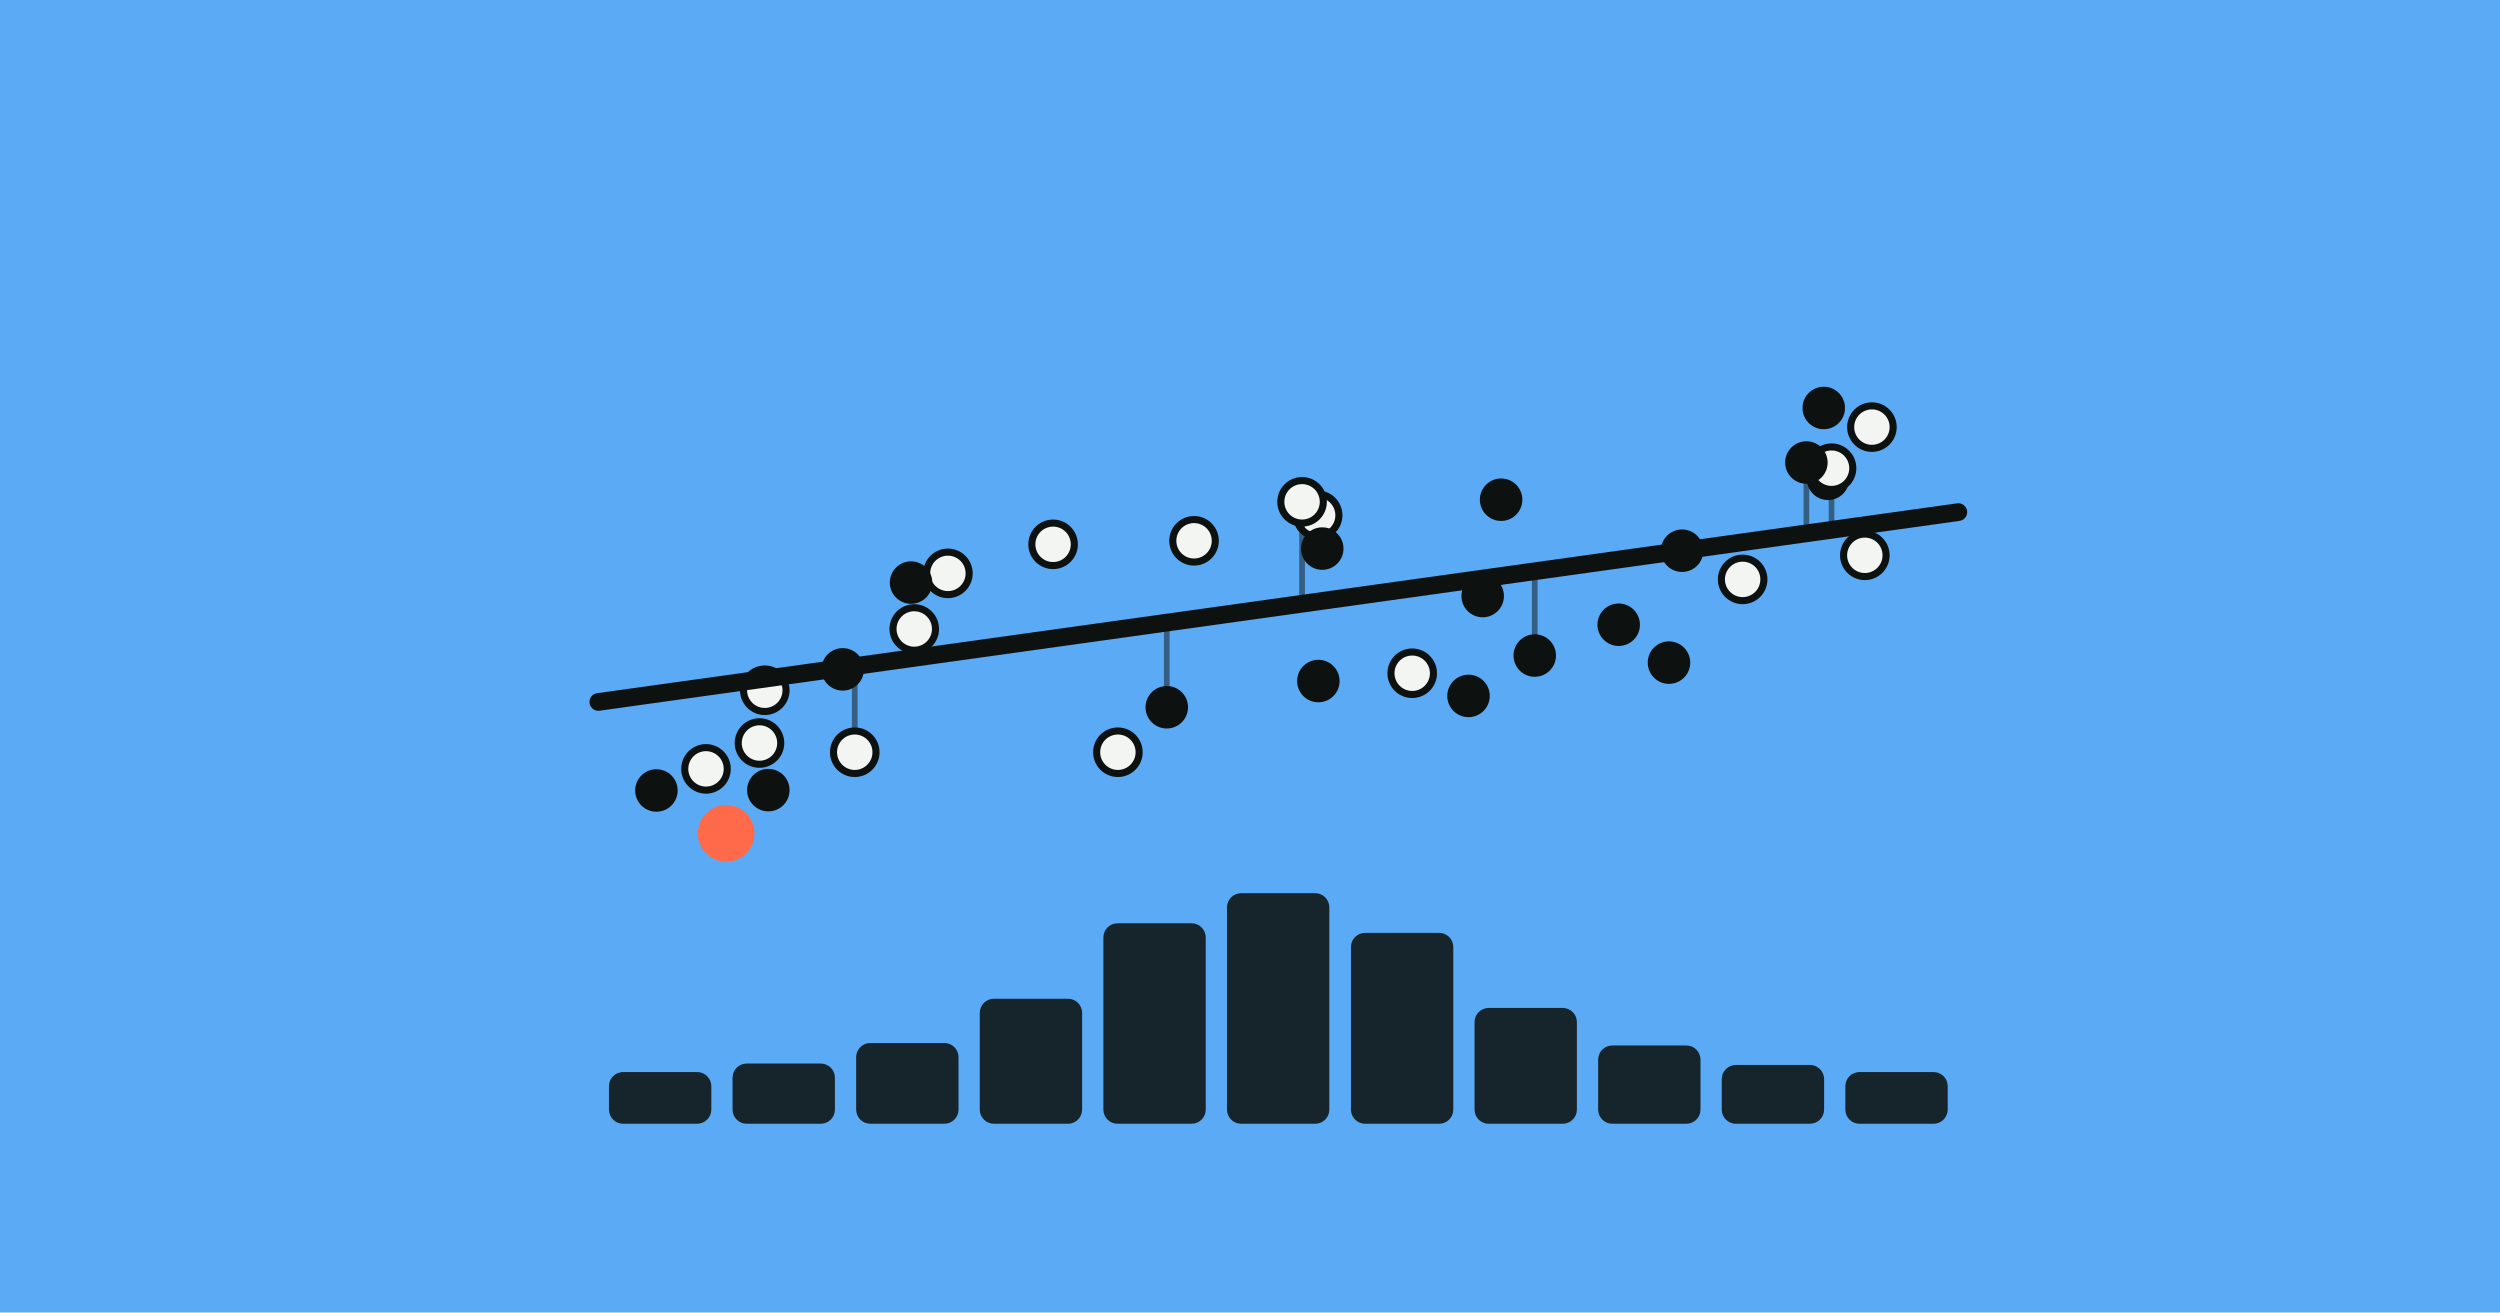
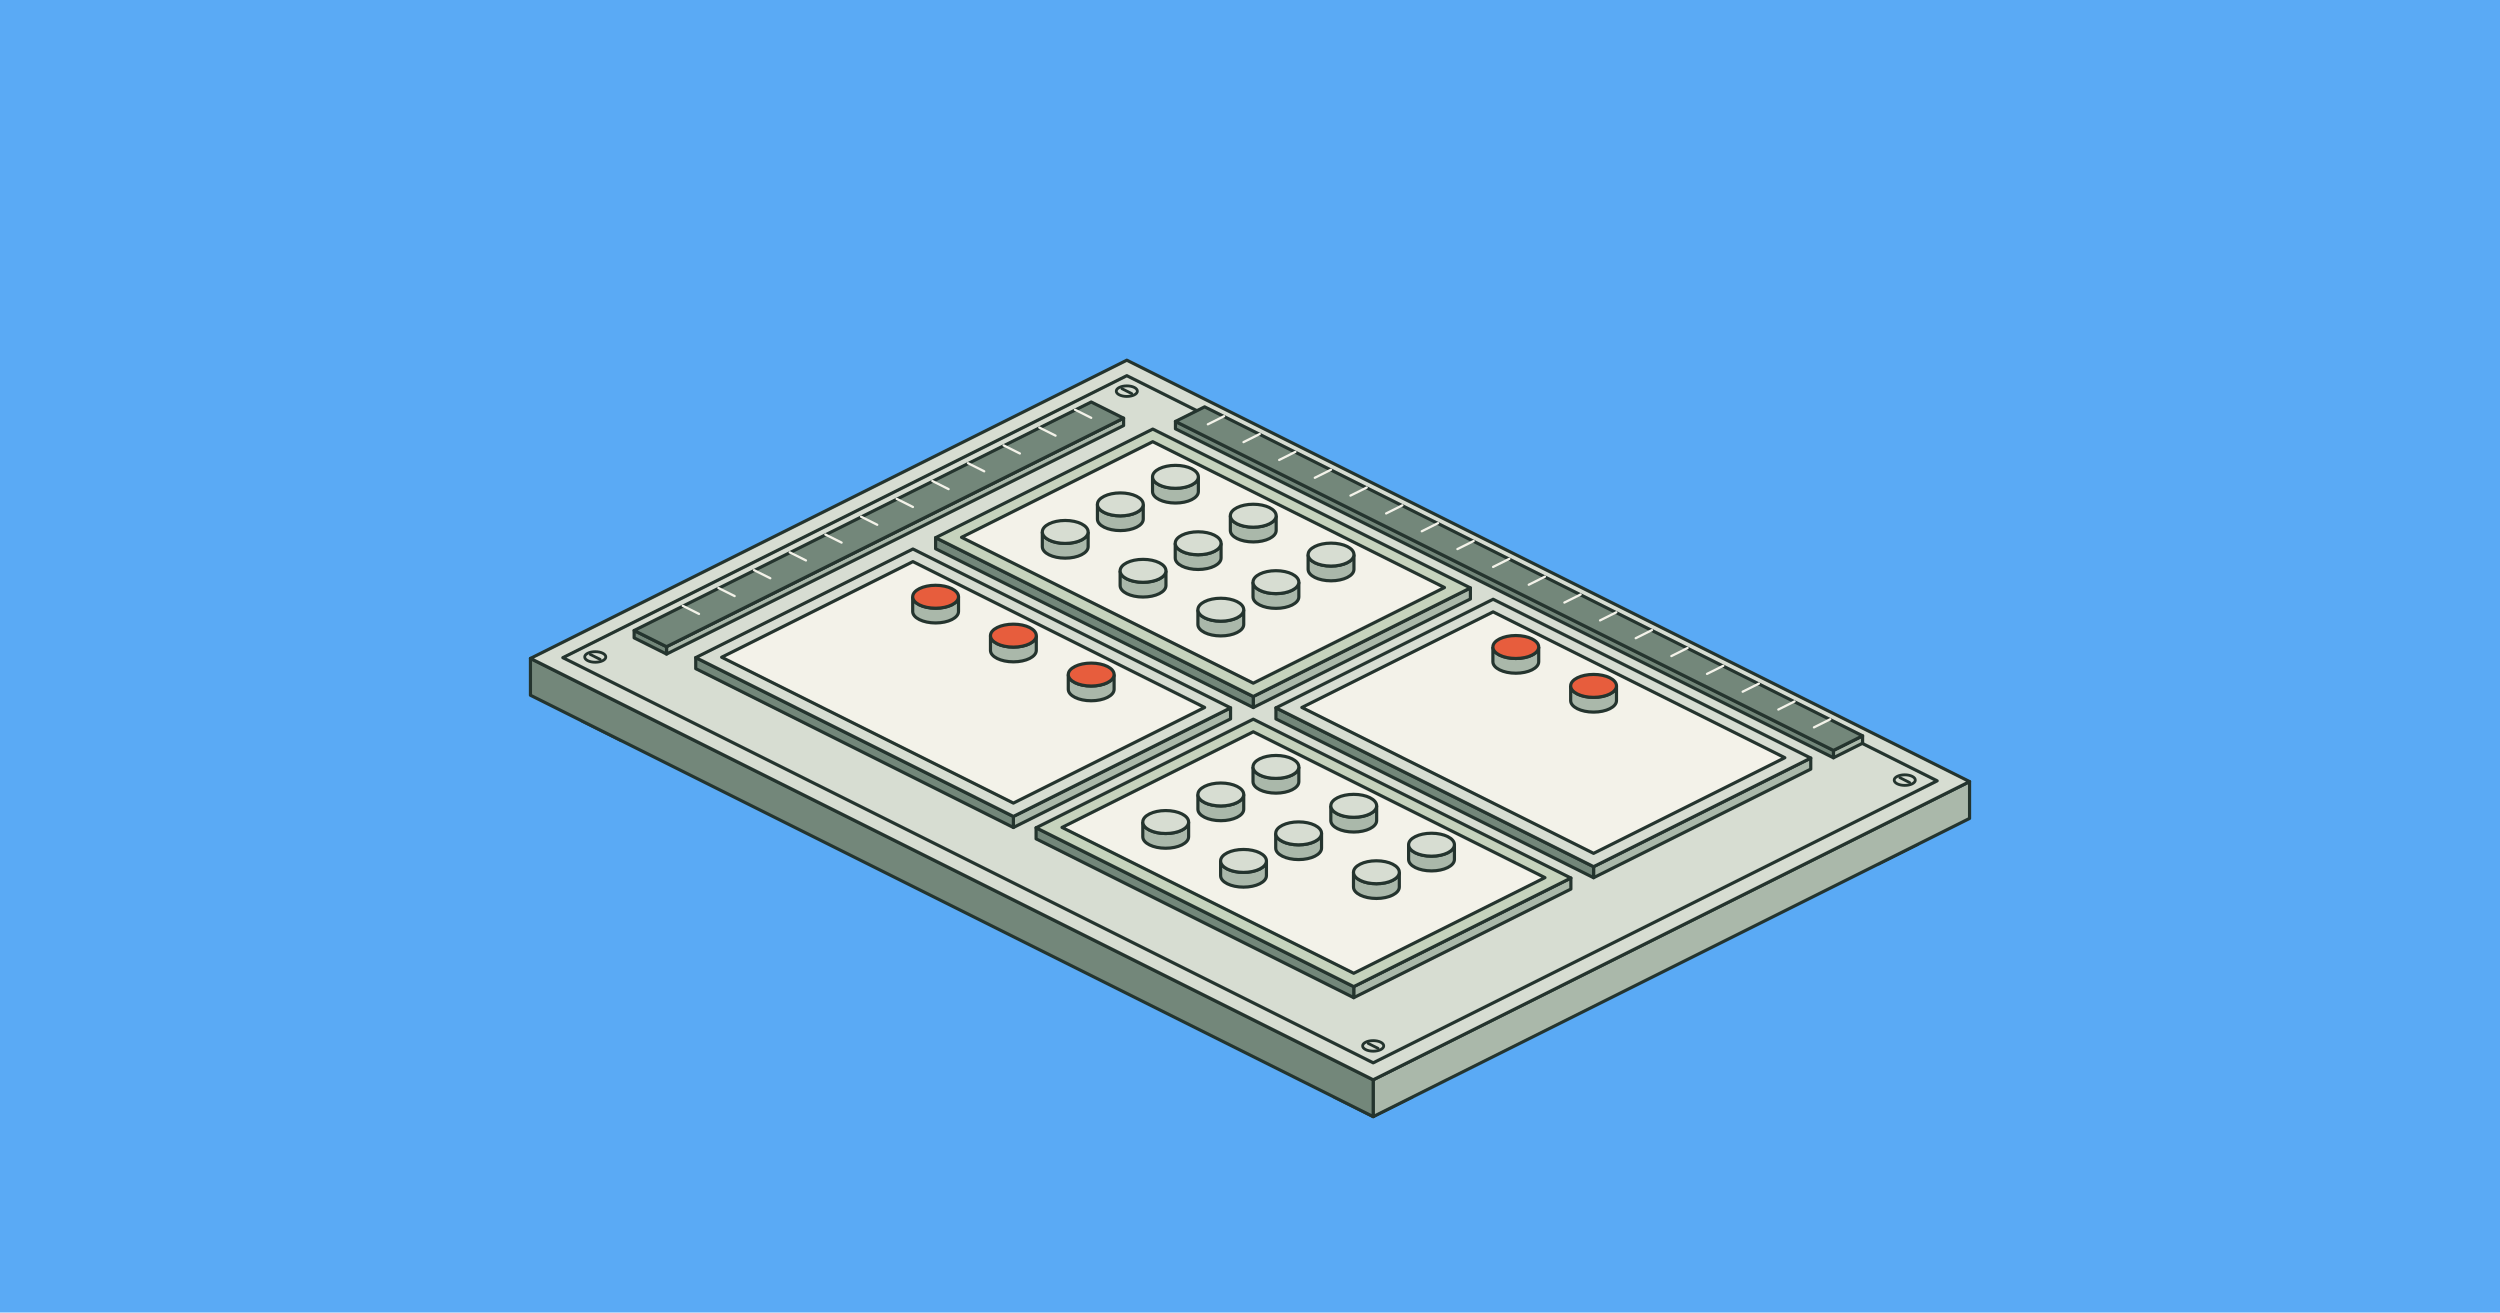
<svg xmlns="http://www.w3.org/2000/svg" viewBox="0 0 1200 630" width="1200" height="630">
  <rect width="1200" height="630" fill="#5aaaf5" />
  <g transform="translate(192 43) scale(1.7)">
-     <rect x="59" y="277.4" width="28.9" height="14.6" rx="4" fill="#0d1210" opacity="0.88" />
-     <rect x="93.9" y="275" width="28.9" height="17" rx="4" fill="#0d1210" opacity="0.88" />
-     <rect x="128.8" y="269.2" width="28.9" height="22.8" rx="4" fill="#0d1210" opacity="0.88" />
-     <rect x="163.7" y="256.7" width="28.9" height="35.3" rx="4" fill="#0d1210" opacity="0.88" />
-     <rect x="198.6" y="235.4" width="28.9" height="56.6" rx="4" fill="#0d1210" opacity="0.88" />
-     <rect x="233.5" y="226.9" width="28.9" height="65.1" rx="4" fill="#0d1210" opacity="0.88" />
-     <rect x="268.5" y="238.1" width="28.9" height="53.9" rx="4" fill="#0d1210" opacity="0.88" />
-     <rect x="303.4" y="259.3" width="28.9" height="32.7" rx="4" fill="#0d1210" opacity="0.88" />
-     <rect x="338.3" y="269.9" width="28.9" height="22.1" rx="4" fill="#0d1210" opacity="0.88" />
-     <rect x="373.2" y="275.4" width="28.9" height="16.6" rx="4" fill="#0d1210" opacity="0.88" />
-     <rect x="408.1" y="277.4" width="28.9" height="14.6" rx="4" fill="#0d1210" opacity="0.88" />
-     <line x1="320.4" y1="159.8" x2="320.4" y2="136" stroke="#0d1210" stroke-width="1.6" opacity="0.5" />
-     <circle cx="320.4" cy="159.8" r="6" fill="#0d1210" />
-     <circle cx="259.1" cy="120.2" r="6" fill="#f3f5f2" stroke="#0d1210" stroke-width="2" />
-     <circle cx="403.2" cy="109.9" r="6" fill="#0d1210" />
-     <line x1="254.7" y1="116.4" x2="254.7" y2="145.1" stroke="#0d1210" stroke-width="1.6" opacity="0.5" />
-     <circle cx="254.7" cy="116.4" r="6" fill="#f3f5f2" stroke="#0d1210" stroke-width="2" />
-     <circle cx="301.7" cy="171.2" r="6" fill="#0d1210" />
-     <circle cx="202.7" cy="187.1" r="6" fill="#f3f5f2" stroke="#0d1210" stroke-width="2" />
-     <line x1="305.7" y1="143" x2="305.7" y2="138" stroke="#0d1210" stroke-width="1.6" opacity="0.5" />
-     <circle cx="305.7" cy="143" r="6" fill="#0d1210" />
-     <circle cx="101.5" cy="184.5" r="6" fill="#f3f5f2" stroke="#0d1210" stroke-width="2" />
-     <circle cx="358.3" cy="161.8" r="6" fill="#0d1210" />
-     <line x1="145.2" y1="152.3" x2="145.2" y2="160.4" stroke="#0d1210" stroke-width="1.6" opacity="0.5" />
-     <circle cx="145.2" cy="152.3" r="6" fill="#f3f5f2" stroke="#0d1210" stroke-width="2" />
-     <circle cx="104" cy="197.8" r="6" fill="#0d1210" />
-     <circle cx="184.4" cy="128.4" r="6" fill="#f3f5f2" stroke="#0d1210" stroke-width="2" />
-     <line x1="125" y1="163.7" x2="125" y2="163.3" stroke="#0d1210" stroke-width="1.6" opacity="0.5" />
-     <circle cx="125" cy="163.7" r="6" fill="#0d1210" />
-     <circle cx="154.7" cy="136.6" r="6" fill="#f3f5f2" stroke="#0d1210" stroke-width="2" />
-     <circle cx="310.9" cy="115.8" r="6" fill="#0d1210" />
-     <line x1="128.4" y1="187.1" x2="128.4" y2="162.8" stroke="#0d1210" stroke-width="1.6" opacity="0.5" />
-     <circle cx="128.4" cy="187.1" r="6" fill="#f3f5f2" stroke="#0d1210" stroke-width="2" />
-     <circle cx="344.1" cy="151.1" r="6" fill="#0d1210" />
-     <circle cx="379.1" cy="138.3" r="6" fill="#f3f5f2" stroke="#0d1210" stroke-width="2" />
-     <line x1="362" y1="130.2" x2="362" y2="130.2" stroke="#0d1210" stroke-width="1.6" opacity="0.5" />
-     <circle cx="362" cy="130.2" r="6" fill="#0d1210" />
-     <circle cx="86.4" cy="191.8" r="6" fill="#f3f5f2" stroke="#0d1210" stroke-width="2" />
-     <circle cx="72.4" cy="197.9" r="6" fill="#0d1210" />
-     <circle cx="92.1" cy="210" r="8" fill="#ff6b4a" />
-     <circle cx="402" cy="89.9" r="6" fill="#0d1210" />
-     <circle cx="285.8" cy="164.8" r="6" fill="#f3f5f2" stroke="#0d1210" stroke-width="2" />
-     <line x1="216.5" y1="174.4" x2="216.5" y2="150.5" stroke="#0d1210" stroke-width="1.6" opacity="0.5" />
-     <circle cx="216.5" cy="174.4" r="6" fill="#0d1210" />
-     <circle cx="415.6" cy="95.3" r="6" fill="#f3f5f2" stroke="#0d1210" stroke-width="2" />
-     <circle cx="260.4" cy="129.6" r="6" fill="#0d1210" />
-     <line x1="404.2" y1="106.9" x2="404.2" y2="124.3" stroke="#0d1210" stroke-width="1.6" opacity="0.5" />
-     <circle cx="404.2" cy="106.9" r="6" fill="#f3f5f2" stroke="#0d1210" stroke-width="2" />
-     <circle cx="259.3" cy="167" r="6" fill="#0d1210" />
-     <circle cx="103" cy="169.6" r="6" fill="#f3f5f2" stroke="#0d1210" stroke-width="2" />
-     <line x1="397.1" y1="105.3" x2="397.1" y2="125.3" stroke="#0d1210" stroke-width="1.6" opacity="0.5" />
-     <circle cx="397.1" cy="105.3" r="6" fill="#0d1210" />
-     <circle cx="224.2" cy="127.4" r="6" fill="#f3f5f2" stroke="#0d1210" stroke-width="2" />
-     <circle cx="144.3" cy="139.2" r="6" fill="#0d1210" />
-     <line x1="413.6" y1="131.5" x2="413.6" y2="123" stroke="#0d1210" stroke-width="1.6" opacity="0.5" />
-     <circle cx="413.6" cy="131.5" r="6" fill="#f3f5f2" stroke="#0d1210" stroke-width="2" />
-     <line pathLength="1" x1="56" y1="172.9" x2="440" y2="119.3" stroke="#0d1210" stroke-width="5" stroke-linecap="round" />
+     <polygon points="216.2,99.63 216.2,106.91 205.22,112.4 205.22,105.12" fill="#aab8aa" stroke="#24342e" stroke-width=".9" stroke-linejoin="round" />
+     <polygon points="194.24,99.63 205.22,105.12 205.22,112.4 194.24,106.91" fill="#73877a" stroke="#24342e" stroke-width=".9" stroke-linejoin="round" />
+     <polygon points="205.22,94.13 216.2,99.63 205.22,105.12 194.24,99.63" fill="#24342e" stroke="#24342e" stroke-width=".9" stroke-linejoin="round" />
+     <polygon points="428.53,205.79 428.53,213.07 417.55,218.56 417.55,211.28" fill="#aab8aa" stroke="#24342e" stroke-width=".9" stroke-linejoin="round" />
+     <polygon points="406.57,205.79 417.55,211.28 417.55,218.56 406.57,213.07" fill="#73877a" stroke="#24342e" stroke-width=".9" stroke-linejoin="round" />
+     <polygon points="417.55,200.3 428.53,205.79 417.55,211.28 406.57,205.79" fill="#24342e" stroke="#24342e" stroke-width=".9" stroke-linejoin="round" />
+     <polygon points="73.43,171.01 73.43,178.29 62.45,183.78 62.45,176.5" fill="#aab8aa" stroke="#24342e" stroke-width=".9" stroke-linejoin="round" />
+     <polygon points="51.47,171.01 62.45,176.5 62.45,183.78 51.47,178.29" fill="#73877a" stroke="#24342e" stroke-width=".9" stroke-linejoin="round" />
+     <polygon points="62.45,165.52 73.43,171.01 62.45,176.5 51.47,171.01" fill="#24342e" stroke="#24342e" stroke-width=".9" stroke-linejoin="round" />
+     <polygon points="285.76,277.17 285.76,284.45 274.78,289.95 274.78,282.67" fill="#aab8aa" stroke="#24342e" stroke-width=".9" stroke-linejoin="round" />
+     <polygon points="263.8,277.17 274.78,282.67 274.78,289.95 263.8,284.45" fill="#73877a" stroke="#24342e" stroke-width=".9" stroke-linejoin="round" />
+     <polygon points="274.78,271.68 285.76,277.17 274.78,282.67 263.8,277.17" fill="#24342e" stroke="#24342e" stroke-width=".9" stroke-linejoin="round" />
+     <polygon points="443.17,195.39 443.17,205.79 274.78,289.99 274.78,279.59" fill="#aab8aa" stroke="#24342e" stroke-width=".9" stroke-linejoin="round" />
+     <polygon points="36.83,160.61 274.78,279.59 274.78,289.99 36.83,171.01" fill="#73877a" stroke="#24342e" stroke-width=".9" stroke-linejoin="round" />
+     <polygon points="205.22,76.41 443.17,195.39 274.78,279.59 36.83,160.61" fill="#d7ddd2" stroke="#24342e" stroke-width=".9" stroke-linejoin="round" />
+     <polygon points="205.22,80.78 434.02,195.18 274.78,274.8 45.98,160.4" fill="#d7ddd2" stroke="#24342e" stroke-width=".9" stroke-linejoin="round" />
+     <ellipse cx="205.22" cy="85.15" rx="2.98" ry="1.49" fill="none" stroke="#24342e" stroke-width="0.8" />
+     <path d="M203.85 84.46L206.6 85.84" fill="none" stroke="#24342e" stroke-width="0.8" stroke-linecap="round" stroke-linejoin="round" />
+     <ellipse cx="55.13" cy="160.2" rx="2.98" ry="1.49" fill="none" stroke="#24342e" stroke-width="0.8" />
+     <path d="M53.76 159.51L56.5 160.88" fill="none" stroke="#24342e" stroke-width="0.8" stroke-linecap="round" stroke-linejoin="round" />
+     <ellipse cx="424.87" cy="194.97" rx="2.98" ry="1.49" fill="none" stroke="#24342e" stroke-width="0.8" />
+     <path d="M423.5 194.29L426.24 195.66" fill="none" stroke="#24342e" stroke-width="0.8" stroke-linecap="round" stroke-linejoin="round" />
+     <ellipse cx="274.78" cy="270.02" rx="2.98" ry="1.49" fill="none" stroke="#24342e" stroke-width="0.8" />
+     <path d="M273.4 269.33L276.15 270.71" fill="none" stroke="#24342e" stroke-width="0.8" stroke-linecap="round" stroke-linejoin="round" />
+     <polygon points="302.23,140.71 302.23,143.83 240.92,174.48 240.92,171.36" fill="#aab8aa" stroke="#24342e" stroke-width=".9" stroke-linejoin="round" />
+     <polygon points="151.23,126.52 240.92,171.36 240.92,174.48 151.23,129.64" fill="#73877a" stroke="#24342e" stroke-width=".9" stroke-linejoin="round" />
+     <polygon points="212.54,95.86 302.23,140.71 240.92,171.36 151.23,126.52" fill="#c6d3bd" stroke="#24342e" stroke-width=".9" stroke-linejoin="round" />
+     <polygon points="212.54,99.42 294.91,140.6 240.92,167.6 158.55,126.42" fill="#f3f2e9" stroke="#24342e" stroke-width=".9" stroke-linejoin="round" />
+     <path d="M212.48 109.34A6.47 3.24 0 0 0 225.42 109.34V113.5A6.47 3.24 0 0 1 212.48 113.5Z" fill="#aab8aa" stroke="#24342e" stroke-width=".9" />
+     <ellipse cx="218.95" cy="109.34" rx="6.47" ry="3.24" fill="#d7ddd2" stroke="#24342e" stroke-width=".9" />
+     <path d="M234.45 120.32A6.47 3.24 0 0 0 247.39 120.32V124.48A6.47 3.24 0 0 1 234.45 124.48Z" fill="#aab8aa" stroke="#24342e" stroke-width=".9" />
+     <ellipse cx="240.92" cy="120.32" rx="6.47" ry="3.24" fill="#d7ddd2" stroke="#24342e" stroke-width=".9" />
+     <path d="M256.41 131.3A6.47 3.24 0 0 0 269.35 131.3V135.46A6.47 3.24 0 0 1 256.41 135.46Z" fill="#aab8aa" stroke="#24342e" stroke-width=".9" />
+     <ellipse cx="262.88" cy="131.3" rx="6.47" ry="3.24" fill="#d7ddd2" stroke="#24342e" stroke-width=".9" />
+     <path d="M196.92 117.12A6.47 3.24 0 0 0 209.86 117.12V121.28A6.47 3.24 0 0 1 196.92 121.28Z" fill="#aab8aa" stroke="#24342e" stroke-width=".9" />
+     <ellipse cx="203.39" cy="117.12" rx="6.47" ry="3.24" fill="#d7ddd2" stroke="#24342e" stroke-width=".9" />
+     <path d="M218.89 128.1A6.47 3.24 0 0 0 231.83 128.1V132.26A6.47 3.24 0 0 1 218.89 132.26Z" fill="#aab8aa" stroke="#24342e" stroke-width=".9" />
+     <ellipse cx="225.36" cy="128.1" rx="6.47" ry="3.24" fill="#d7ddd2" stroke="#24342e" stroke-width=".9" />
+     <path d="M240.85 139.08A6.47 3.24 0 0 0 253.79 139.08V143.24A6.47 3.24 0 0 1 240.85 143.24Z" fill="#aab8aa" stroke="#24342e" stroke-width=".9" />
+     <ellipse cx="247.32" cy="139.08" rx="6.47" ry="3.24" fill="#d7ddd2" stroke="#24342e" stroke-width=".9" />
+     <path d="M181.36 124.9A6.47 3.24 0 0 0 194.3 124.9V129.06A6.47 3.24 0 0 1 181.36 129.06Z" fill="#aab8aa" stroke="#24342e" stroke-width=".9" />
+     <ellipse cx="187.83" cy="124.9" rx="6.47" ry="3.24" fill="#d7ddd2" stroke="#24342e" stroke-width=".9" />
+     <path d="M203.33 135.88A6.47 3.24 0 0 0 216.27 135.88V140.04A6.47 3.24 0 0 1 203.33 140.04Z" fill="#aab8aa" stroke="#24342e" stroke-width=".9" />
+     <ellipse cx="209.8" cy="135.88" rx="6.47" ry="3.24" fill="#d7ddd2" stroke="#24342e" stroke-width=".9" />
+     <path d="M225.29 146.86A6.47 3.24 0 0 0 238.23 146.86V151.02A6.47 3.24 0 0 1 225.29 151.02Z" fill="#aab8aa" stroke="#24342e" stroke-width=".9" />
+     <ellipse cx="231.76" cy="146.86" rx="6.47" ry="3.24" fill="#d7ddd2" stroke="#24342e" stroke-width=".9" />
+     <polygon points="398.33,188.75 398.33,191.87 337.01,222.53 337.01,219.41" fill="#aab8aa" stroke="#24342e" stroke-width=".9" stroke-linejoin="round" />
+     <polygon points="247.32,174.57 337.01,219.41 337.01,222.53 247.32,177.69" fill="#73877a" stroke="#24342e" stroke-width=".9" stroke-linejoin="round" />
+     <polygon points="308.64,143.91 398.33,188.75 337.01,219.41 247.32,174.57" fill="#d7ddd2" stroke="#24342e" stroke-width=".9" stroke-linejoin="round" />
+     <polygon points="308.64,147.47 391.01,188.65 337.01,215.65 254.64,174.46" fill="#f3f2e9" stroke="#24342e" stroke-width=".9" stroke-linejoin="round" />
+     <path d="M308.58 157.39A6.47 3.24 0 0 0 321.52 157.39V161.55A6.47 3.24 0 0 1 308.58 161.55Z" fill="#aab8aa" stroke="#24342e" stroke-width=".9" />
+     <ellipse cx="315.05" cy="157.39" rx="6.47" ry="3.24" fill="#e75d3d" stroke="#24342e" stroke-width=".9" />
+     <path d="M330.54 168.37A6.47 3.24 0 0 0 343.48 168.37V172.53A6.47 3.24 0 0 1 330.54 172.53Z" fill="#aab8aa" stroke="#24342e" stroke-width=".9" />
+     <ellipse cx="337.01" cy="168.37" rx="6.47" ry="3.24" fill="#e75d3d" stroke="#24342e" stroke-width=".9" />
+     <polygon points="234.51,174.57 234.51,177.69 173.19,208.35 173.19,205.23" fill="#aab8aa" stroke="#24342e" stroke-width=".9" stroke-linejoin="round" />
+     <polygon points="83.5,160.38 173.19,205.23 173.19,208.35 83.5,163.5" fill="#73877a" stroke="#24342e" stroke-width=".9" stroke-linejoin="round" />
+     <polygon points="144.82,129.72 234.51,174.57 173.19,205.23 83.5,160.38" fill="#d7ddd2" stroke="#24342e" stroke-width=".9" stroke-linejoin="round" />
+     <polygon points="144.82,133.28 227.19,174.46 173.19,201.46 90.82,160.28" fill="#f3f2e9" stroke="#24342e" stroke-width=".9" stroke-linejoin="round" />
+     <path d="M144.76 143.2A6.47 3.24 0 0 0 157.7 143.2V147.36A6.47 3.24 0 0 1 144.76 147.36Z" fill="#aab8aa" stroke="#24342e" stroke-width=".9" />
+     <ellipse cx="151.23" cy="143.2" rx="6.47" ry="3.24" fill="#e75d3d" stroke="#24342e" stroke-width=".9" />
+     <path d="M166.72 154.18A6.47 3.24 0 0 0 179.66 154.18V158.34A6.47 3.24 0 0 1 166.72 158.34Z" fill="#aab8aa" stroke="#24342e" stroke-width=".9" />
+     <ellipse cx="173.19" cy="154.18" rx="6.47" ry="3.24" fill="#e75d3d" stroke="#24342e" stroke-width=".9" />
+     <path d="M188.69 165.17A6.47 3.24 0 0 0 201.63 165.17V169.33A6.47 3.24 0 0 1 188.69 169.33Z" fill="#aab8aa" stroke="#24342e" stroke-width=".9" />
+     <ellipse cx="195.16" cy="165.17" rx="6.47" ry="3.24" fill="#e75d3d" stroke="#24342e" stroke-width=".9" />
+     <polygon points="330.6,222.62 330.6,225.74 269.29,256.4 269.29,253.28" fill="#aab8aa" stroke="#24342e" stroke-width=".9" stroke-linejoin="round" />
+     <polygon points="179.6,208.43 269.29,253.28 269.29,256.4 179.6,211.55" fill="#73877a" stroke="#24342e" stroke-width=".9" stroke-linejoin="round" />
+     <polygon points="240.92,177.77 330.6,222.62 269.29,253.28 179.6,208.43" fill="#c6d3bd" stroke="#24342e" stroke-width=".9" stroke-linejoin="round" />
+     <polygon points="240.92,181.33 323.28,222.51 269.29,249.51 186.92,208.33" fill="#f3f2e9" stroke="#24342e" stroke-width=".9" stroke-linejoin="round" />
+     <path d="M240.85 191.25A6.47 3.24 0 0 0 253.79 191.25V195.41A6.47 3.24 0 0 1 240.85 195.41Z" fill="#aab8aa" stroke="#24342e" stroke-width=".9" />
+     <ellipse cx="247.32" cy="191.25" rx="6.47" ry="3.24" fill="#d7ddd2" stroke="#24342e" stroke-width=".9" />
+     <path d="M262.82 202.23A6.47 3.24 0 0 0 275.76 202.23V206.39A6.47 3.24 0 0 1 262.82 206.39Z" fill="#aab8aa" stroke="#24342e" stroke-width=".9" />
+     <ellipse cx="269.29" cy="202.23" rx="6.47" ry="3.24" fill="#d7ddd2" stroke="#24342e" stroke-width=".9" />
+     <path d="M284.78 213.21A6.47 3.24 0 0 0 297.72 213.21V217.37A6.47 3.24 0 0 1 284.78 217.37Z" fill="#aab8aa" stroke="#24342e" stroke-width=".9" />
+     <ellipse cx="291.25" cy="213.21" rx="6.47" ry="3.24" fill="#d7ddd2" stroke="#24342e" stroke-width=".9" />
+     <path d="M225.29 199.03A6.47 3.24 0 0 0 238.23 199.03V203.19A6.47 3.24 0 0 1 225.29 203.19Z" fill="#aab8aa" stroke="#24342e" stroke-width=".9" />
+     <ellipse cx="231.76" cy="199.03" rx="6.47" ry="3.24" fill="#d7ddd2" stroke="#24342e" stroke-width=".9" />
+     <path d="M247.26 210.01A6.47 3.24 0 0 0 260.2 210.01V214.17A6.47 3.24 0 0 1 247.26 214.17Z" fill="#aab8aa" stroke="#24342e" stroke-width=".9" />
+     <ellipse cx="253.73" cy="210.01" rx="6.47" ry="3.24" fill="#d7ddd2" stroke="#24342e" stroke-width=".9" />
+     <path d="M269.22 220.99A6.47 3.24 0 0 0 282.16 220.99V225.15A6.47 3.24 0 0 1 269.22 225.15Z" fill="#aab8aa" stroke="#24342e" stroke-width=".9" />
+     <ellipse cx="275.69" cy="220.99" rx="6.47" ry="3.24" fill="#d7ddd2" stroke="#24342e" stroke-width=".9" />
+     <path d="M209.73 206.81A6.47 3.24 0 0 0 222.67 206.81V210.97A6.47 3.24 0 0 1 209.73 210.97Z" fill="#aab8aa" stroke="#24342e" stroke-width=".9" />
+     <ellipse cx="216.2" cy="206.81" rx="6.47" ry="3.24" fill="#d7ddd2" stroke="#24342e" stroke-width=".9" />
+     <path d="M231.7 217.79A6.47 3.24 0 0 0 244.64 217.79V221.95A6.47 3.24 0 0 1 231.7 221.95Z" fill="#aab8aa" stroke="#24342e" stroke-width=".9" />
+     <ellipse cx="238.17" cy="217.79" rx="6.47" ry="3.24" fill="#d7ddd2" stroke="#24342e" stroke-width=".9" />
+     <polygon points="204.31,92.78 204.31,94.86 75.26,159.38 75.26,157.3" fill="#aab8aa" stroke="#24342e" stroke-width=".9" stroke-linejoin="round" />
+     <polygon points="66.11,152.73 75.26,157.3 75.26,159.38 66.11,154.81" fill="#73877a" stroke="#24342e" stroke-width=".9" stroke-linejoin="round" />
+     <polygon points="195.16,88.21 204.31,92.78 75.26,157.3 66.11,152.73" fill="#73877a" stroke="#24342e" stroke-width=".9" stroke-linejoin="round" />
+     <polygon points="412.97,182.47 412.97,184.55 404.74,188.67 404.74,186.59" fill="#aab8aa" stroke="#24342e" stroke-width=".9" stroke-linejoin="round" />
+     <polygon points="218.95,93.7 404.74,186.59 404.74,188.67 218.95,95.78" fill="#73877a" stroke="#24342e" stroke-width=".9" stroke-linejoin="round" />
+     <polygon points="227.19,89.58 412.97,182.47 404.74,186.59 218.95,93.7" fill="#73877a" stroke="#24342e" stroke-width=".9" stroke-linejoin="round" />
+     <path d="M190.58 90.39L195.16 92.68" fill="none" stroke="#f3f2e9" stroke-width="0.65" stroke-linecap="round" stroke-linejoin="round" />
+     <path d="M180.51 95.42L185.09 97.71" fill="none" stroke="#f3f2e9" stroke-width="0.65" stroke-linecap="round" stroke-linejoin="round" />
+     <path d="M170.44 100.46L175.02 102.75" fill="none" stroke="#f3f2e9" stroke-width="0.65" stroke-linecap="round" stroke-linejoin="round" />
+     <path d="M160.38 105.49L164.95 107.78" fill="none" stroke="#f3f2e9" stroke-width="0.65" stroke-linecap="round" stroke-linejoin="round" />
+     <path d="M150.31 110.52L154.89 112.81" fill="none" stroke="#f3f2e9" stroke-width="0.65" stroke-linecap="round" stroke-linejoin="round" />
+     <path d="M140.24 115.56L144.82 117.85" fill="none" stroke="#f3f2e9" stroke-width="0.65" stroke-linecap="round" stroke-linejoin="round" />
+     <path d="M130.18 120.59L134.75 122.88" fill="none" stroke="#f3f2e9" stroke-width="0.65" stroke-linecap="round" stroke-linejoin="round" />
+     <path d="M120.11 125.63L124.68 127.91" fill="none" stroke="#f3f2e9" stroke-width="0.65" stroke-linecap="round" stroke-linejoin="round" />
+     <path d="M110.04 130.66L114.62 132.95" fill="none" stroke="#f3f2e9" stroke-width="0.65" stroke-linecap="round" stroke-linejoin="round" />
+     <path d="M99.97 135.69L104.55 137.98" fill="none" stroke="#f3f2e9" stroke-width="0.65" stroke-linecap="round" stroke-linejoin="round" />
+     <path d="M89.91 140.73L94.48 143.01" fill="none" stroke="#f3f2e9" stroke-width="0.65" stroke-linecap="round" stroke-linejoin="round" />
+     <path d="M79.84 145.76L84.42 148.05" fill="none" stroke="#f3f2e9" stroke-width="0.65" stroke-linecap="round" stroke-linejoin="round" />
+     <path d="M232.68 92.22L228.1 94.51" fill="none" stroke="#f3f2e9" stroke-width="0.65" stroke-linecap="round" stroke-linejoin="round" />
+     <path d="M242.75 97.25L238.17 99.54" fill="none" stroke="#f3f2e9" stroke-width="0.65" stroke-linecap="round" stroke-linejoin="round" />
+     <path d="M252.81 102.29L248.24 104.58" fill="none" stroke="#f3f2e9" stroke-width="0.65" stroke-linecap="round" stroke-linejoin="round" />
+     <path d="M262.88 107.32L258.3 109.61" fill="none" stroke="#f3f2e9" stroke-width="0.65" stroke-linecap="round" stroke-linejoin="round" />
+     <path d="M272.95 112.36L268.37 114.64" fill="none" stroke="#f3f2e9" stroke-width="0.65" stroke-linecap="round" stroke-linejoin="round" />
+     <path d="M283.01 117.39L278.44 119.68" fill="none" stroke="#f3f2e9" stroke-width="0.65" stroke-linecap="round" stroke-linejoin="round" />
+     <path d="M293.08 122.42L288.51 124.71" fill="none" stroke="#f3f2e9" stroke-width="0.65" stroke-linecap="round" stroke-linejoin="round" />
+     <path d="M303.15 127.46L298.57 129.74" fill="none" stroke="#f3f2e9" stroke-width="0.65" stroke-linecap="round" stroke-linejoin="round" />
+     <path d="M313.22 132.49L308.64 134.78" fill="none" stroke="#f3f2e9" stroke-width="0.65" stroke-linecap="round" stroke-linejoin="round" />
+     <path d="M323.28 137.52L318.71 139.81" fill="none" stroke="#f3f2e9" stroke-width="0.65" stroke-linecap="round" stroke-linejoin="round" />
+     <path d="M333.35 142.56L328.77 144.84" fill="none" stroke="#f3f2e9" stroke-width="0.65" stroke-linecap="round" stroke-linejoin="round" />
+     <path d="M343.42 147.59L338.84 149.88" fill="none" stroke="#f3f2e9" stroke-width="0.65" stroke-linecap="round" stroke-linejoin="round" />
+     <path d="M353.48 152.62L348.91 154.91" fill="none" stroke="#f3f2e9" stroke-width="0.65" stroke-linecap="round" stroke-linejoin="round" />
+     <path d="M363.55 157.66L358.98 159.95" fill="none" stroke="#f3f2e9" stroke-width="0.65" stroke-linecap="round" stroke-linejoin="round" />
+     <path d="M373.62 162.69L369.04 164.98" fill="none" stroke="#f3f2e9" stroke-width="0.65" stroke-linecap="round" stroke-linejoin="round" />
+     <path d="M383.69 167.72L379.11 170.01" fill="none" stroke="#f3f2e9" stroke-width="0.65" stroke-linecap="round" stroke-linejoin="round" />
+     <path d="M393.75 172.76L389.18 175.05" fill="none" stroke="#f3f2e9" stroke-width="0.65" stroke-linecap="round" stroke-linejoin="round" />
+     <path d="M403.82 177.79L399.24 180.08" fill="none" stroke="#f3f2e9" stroke-width="0.65" stroke-linecap="round" stroke-linejoin="round" />
  </g>
</svg>
